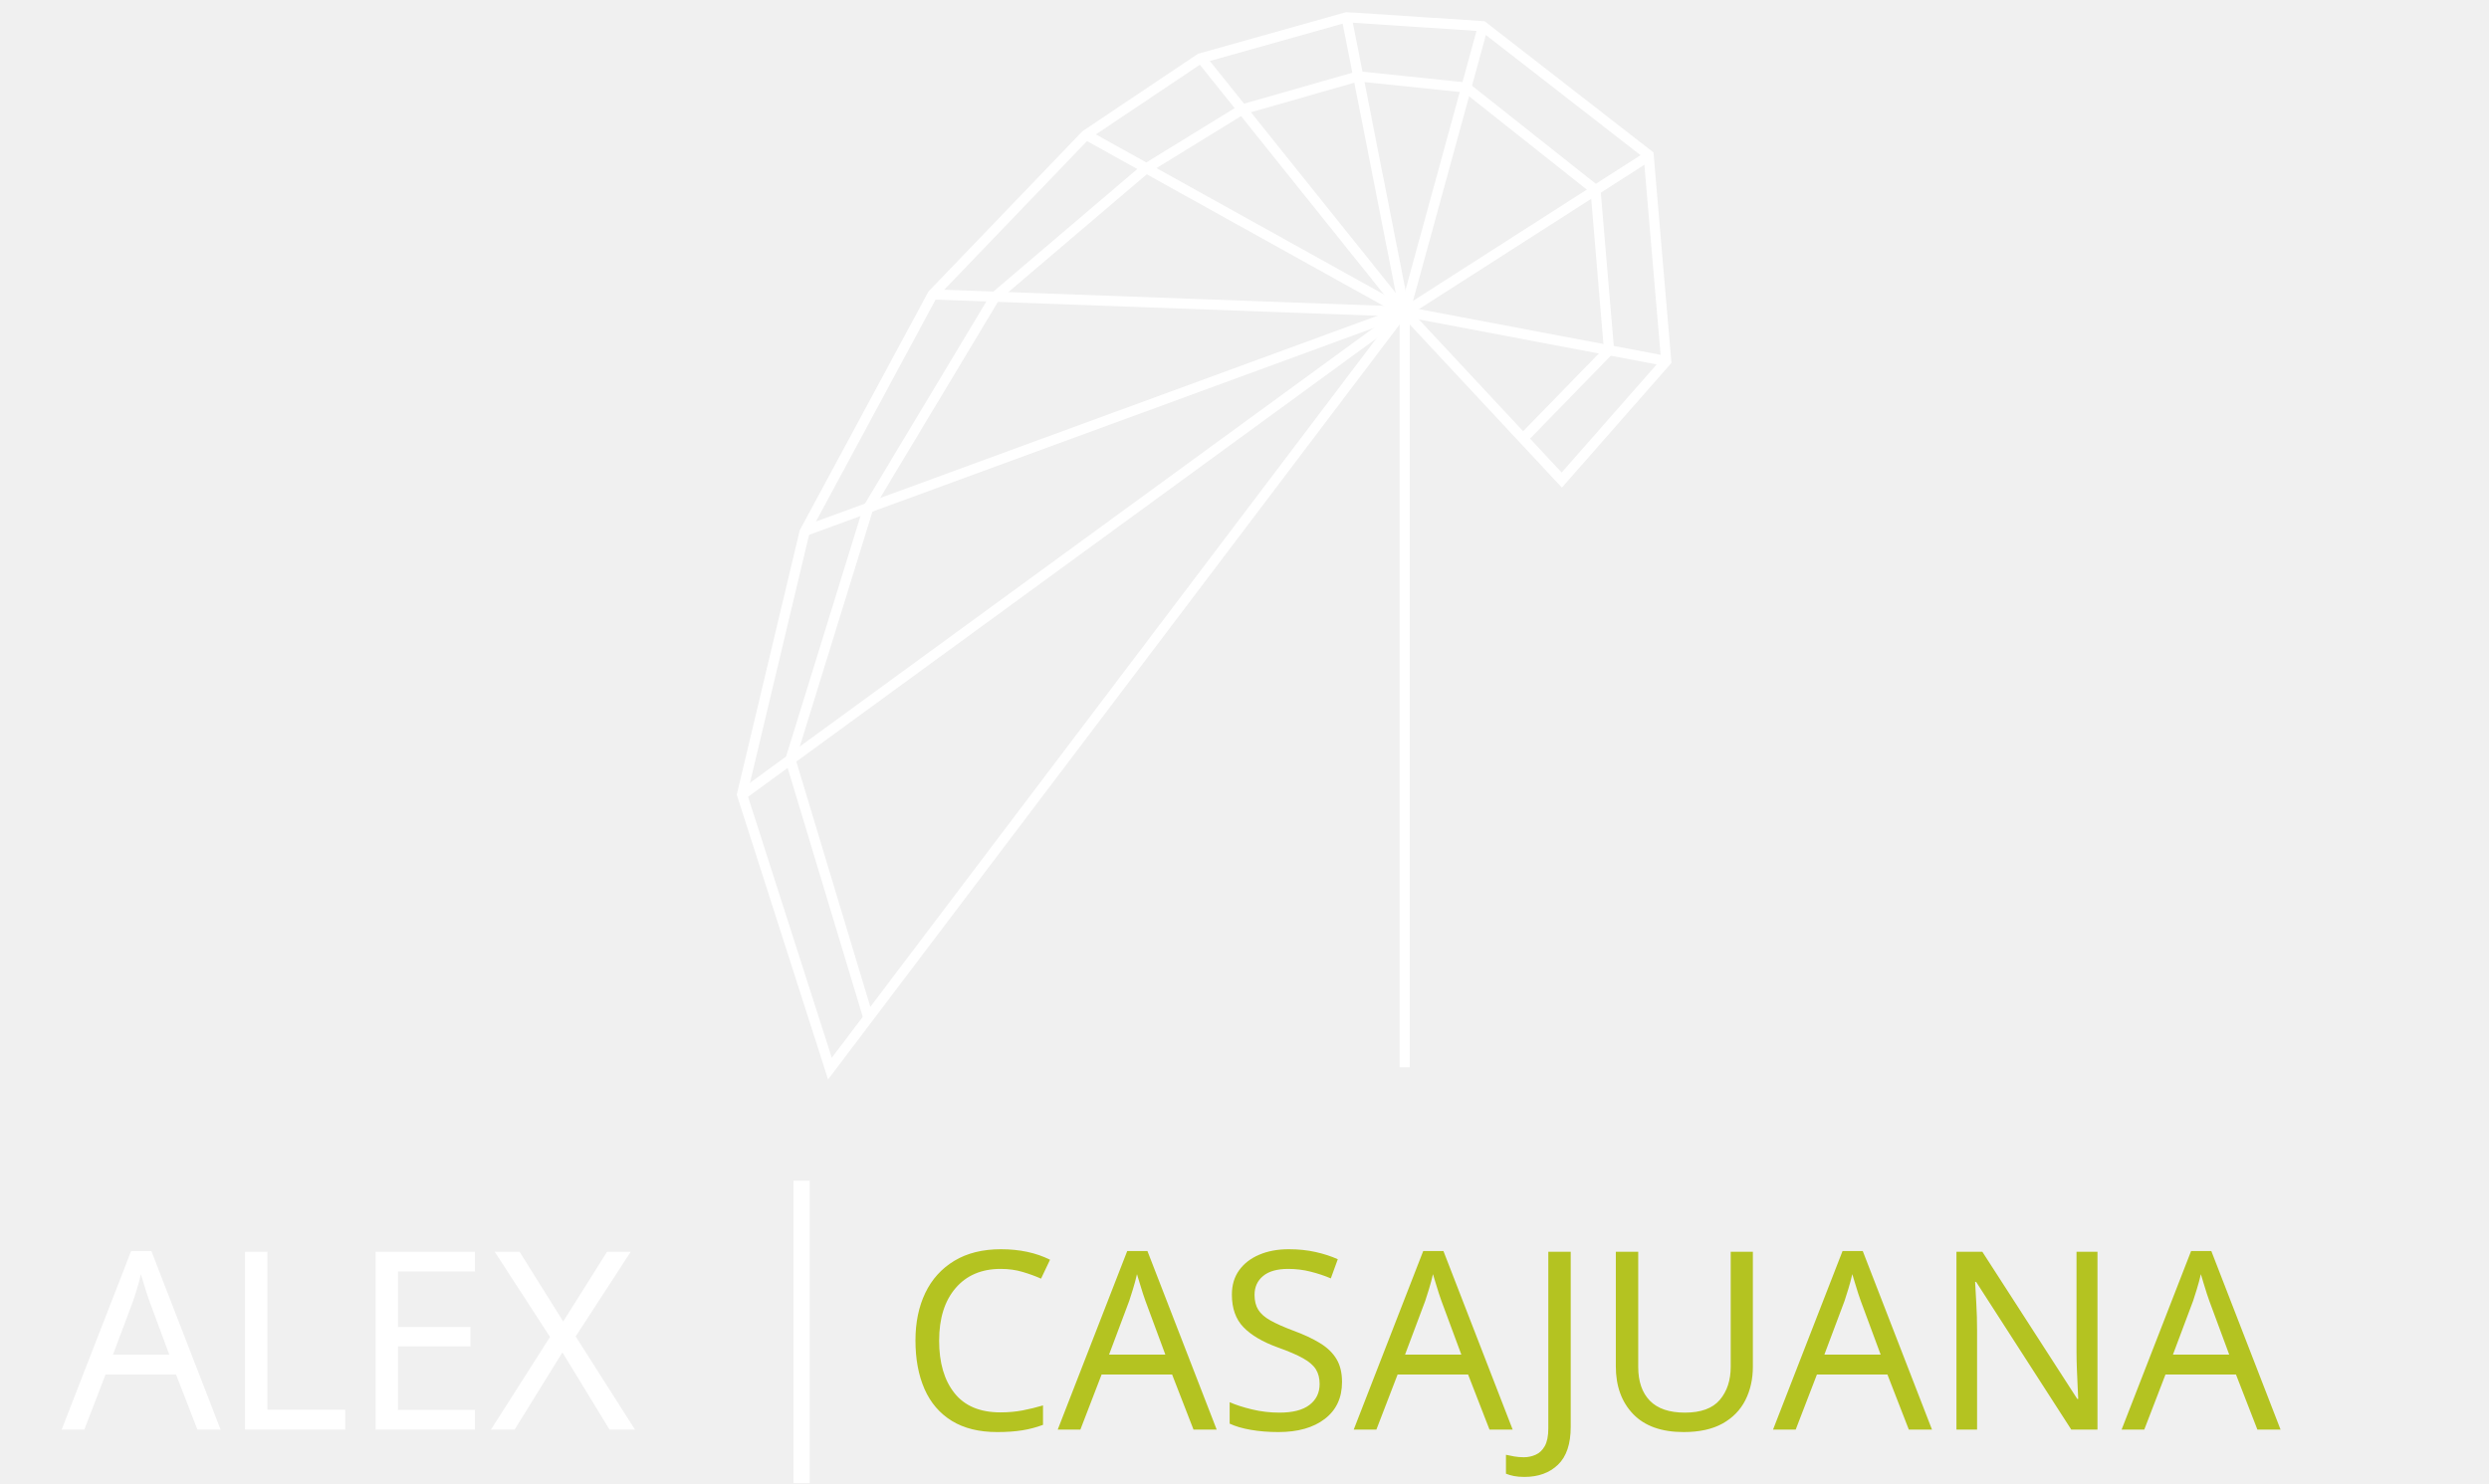
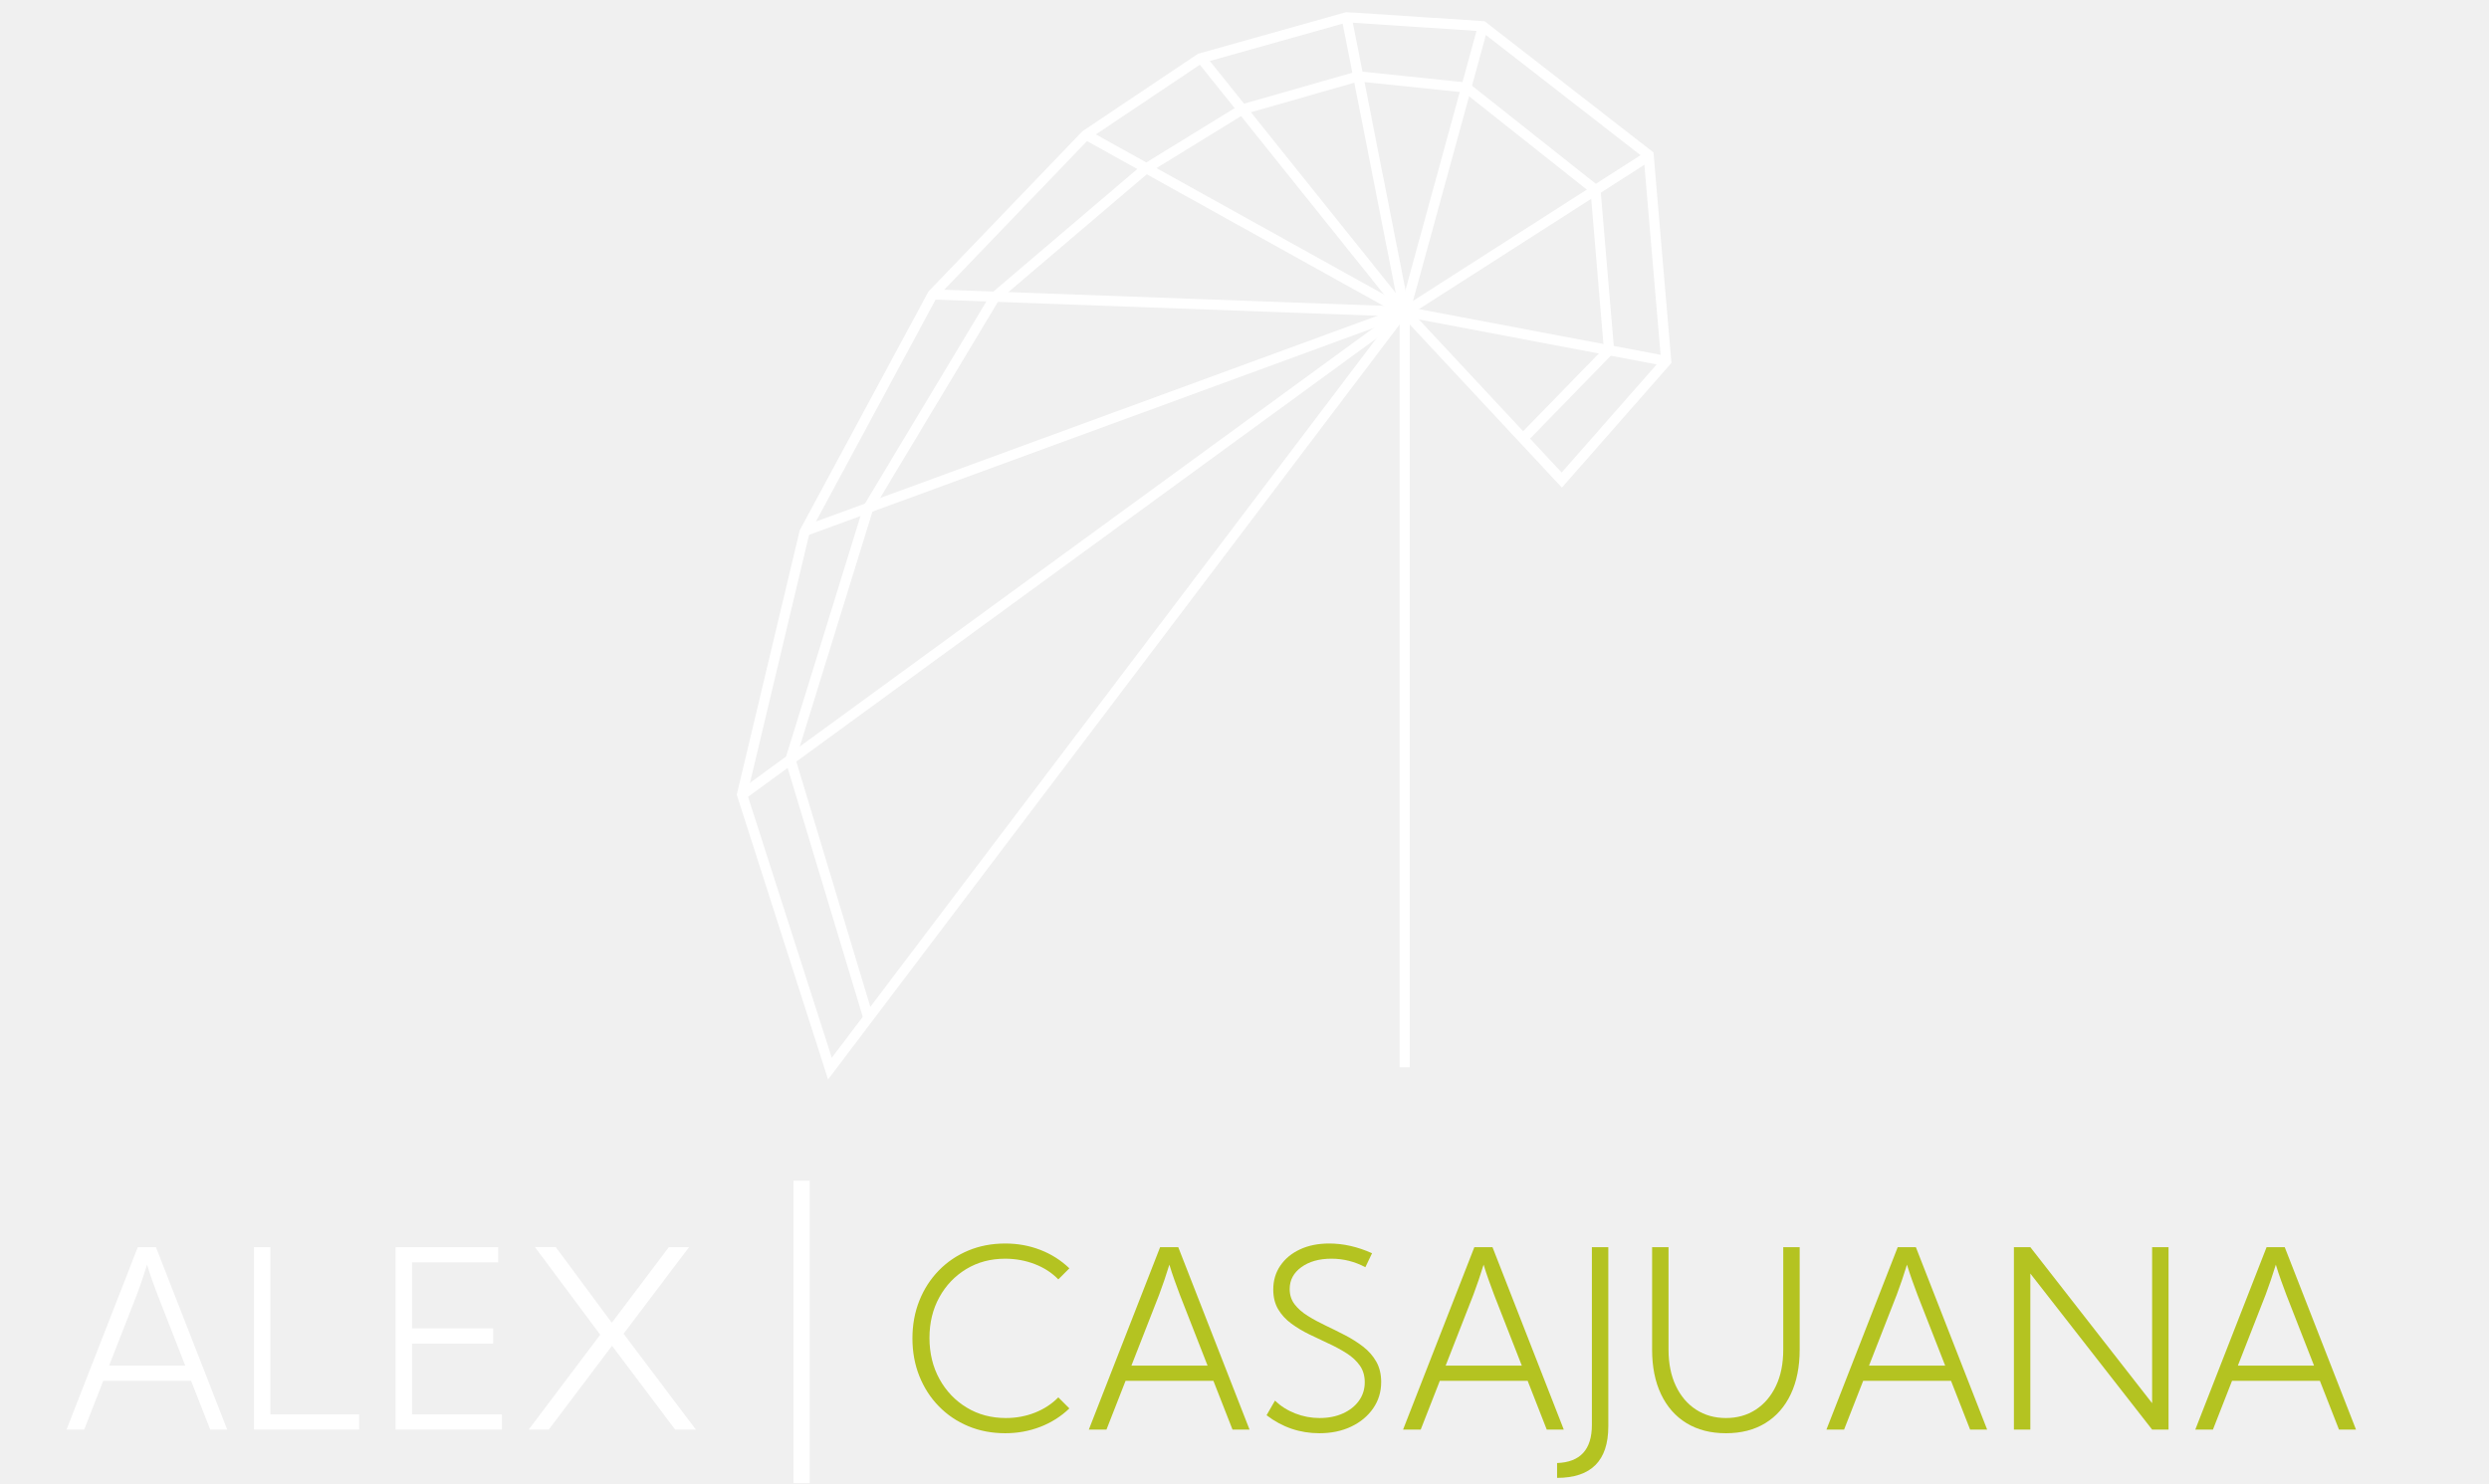
<svg xmlns="http://www.w3.org/2000/svg" version="1.1" id="Layer_1" x="0px" y="0px" width="614.377px" height="366.193px" viewBox="0 0 614.377 366.193" enable-background="new 0 0 614.377 366.193" xml:space="preserve">
  <g>
-     <text transform="matrix(1 0 0 1 15.219 352.9797)" enable-background="new    ">
-       <tspan x="0" y="0" fill="#FFFFFF" font-family="'KumbhSans-Light'" font-size="61.5">ALEX</tspan>
-       <tspan x="158.044" y="0" fill="#50007E" font-family="'KumbhSans-Light'" font-size="61.5">   </tspan>
-     </text>
+     <g enable-background="new    ">
+       <path fill="#FFFFFF" d="M16.42,352.979l17.597-45.044h4.474l17.598,45.044h-4.204l-4.715-12.042H25.489l-4.714,12.042H16.42z     M33.777,319.677l-6.847,17.508h18.798l-6.847-17.508c-0.401-1.061-0.831-2.231-1.291-3.514c-0.461-1.28-0.891-2.582-1.292-3.903    c-0.38,1.241-0.796,2.522-1.246,3.844C34.603,317.425,34.177,318.616,33.777,319.677z" />
+       <path fill="#FFFFFF" d="M88.641,352.979H62.696v-45.044h4.054v41.29h21.892V352.979z" />
+       <path fill="#FFFFFF" d="M97.65,307.935h25.314v3.754h-21.261v16.306h20.03v3.754h-20.03v17.477h22.192v3.754H97.65V307.935z" />
+       <path fill="#FFFFFF" d="M135.456,352.979h-4.955l17.657-23.423l-16.125-21.651h5.135l13.813,18.648l0.3-0.301l13.813-18.317h4.985    l-16.156,21.381l17.837,23.663h-5.105l-15.585-20.69L135.456,352.979z" />
+     </g>
+     <g enable-background="new    ">
+ 	</g>
  </g>
  <line fill="none" stroke="#FFFFFF" stroke-width="4" stroke-miterlimit="10" x1="197.857" y1="366.194" x2="197.857" y2="291.526" />
  <line fill="none" stroke="#FFFFFF" stroke-width="2.5" stroke-miterlimit="10" x1="346.732" y1="263.51" x2="346.732" y2="76.95" />
-   <polyline fill="none" stroke="#FFFFFF" stroke-width="2.5" stroke-miterlimit="10" points="346.732,76.95 385.505,118.533   411.282,89.187 406.939,38.282 366.015,6.476 332.427,4.263 296.248,14.428 267.995,33.363 230.206,72.711 198.589,131.362   183.153,196.162 204.855,263.85 346.618,76.541 " />
+   <polyline fill="none" stroke="#FFFFFF" stroke-width="2.5" stroke-miterlimit="10" points="346.732,76.95 385.505,118.533   411.281,89.187 406.939,38.282 366.015,6.476 332.427,4.263 296.248,14.427 267.995,33.363 230.206,72.711 198.589,131.362   183.153,196.162 204.855,263.85 346.617,76.541 " />
  <line fill="none" stroke="#FFFFFF" stroke-width="2.5" stroke-miterlimit="10" x1="346.812" y1="76.95" x2="411.488" y2="89.187" />
  <line fill="none" stroke="#FFFFFF" stroke-width="2.5" stroke-miterlimit="10" x1="406.939" y1="38.528" x2="346.812" y2="77.037" />
  <line fill="none" stroke="#FFFFFF" stroke-width="2.5" stroke-miterlimit="10" x1="346.732" y1="77.037" x2="366.015" y2="6.681" />
  <line fill="none" stroke="#FFFFFF" stroke-width="2.5" stroke-miterlimit="10" x1="346.689" y1="76.891" x2="332.427" y2="4.469" />
-   <line fill="none" stroke="#FFFFFF" stroke-width="2.5" stroke-miterlimit="10" x1="346.689" y1="77.037" x2="296.522" y2="14.428" />
+   <line fill="none" stroke="#FFFFFF" stroke-width="2.5" stroke-miterlimit="10" x1="346.689" y1="77.037" x2="296.522" y2="14.427" />
  <line fill="none" stroke="#FFFFFF" stroke-width="2.5" stroke-miterlimit="10" x1="346.812" y1="77.037" x2="268.241" y2="33.363" />
-   <line fill="none" stroke="#FFFFFF" stroke-width="2.5" stroke-miterlimit="10" x1="346.618" y1="76.95" x2="230.492" y2="72.711" />
+   <line fill="none" stroke="#FFFFFF" stroke-width="2.5" stroke-miterlimit="10" x1="346.617" y1="76.95" x2="230.492" y2="72.711" />
  <line fill="none" stroke="#FFFFFF" stroke-width="2.5" stroke-miterlimit="10" x1="346.572" y1="76.891" x2="198.646" y2="131.116" />
  <line fill="none" stroke="#FFFFFF" stroke-width="2.5" stroke-miterlimit="10" x1="346.572" y1="77.037" x2="183.317" y2="196.162" />
-   <polyline fill="none" stroke="#FFFFFF" stroke-width="2.5" stroke-miterlimit="10" points="214.347,251.321 195.109,187.557   214.347,125.361 245.634,73.263 282.507,41.859 306.616,27.026 335.259,18.847 361.921,21.625 393.837,46.921 397.175,86.479   375.941,108.289 " />
+   <polyline fill="none" stroke="#FFFFFF" stroke-width="2.5" stroke-miterlimit="10" points="214.347,251.321 195.109,187.557   214.347,125.361 245.634,73.263 282.507,41.859 306.615,27.026 335.259,18.847 361.921,21.625 393.837,46.921 397.175,86.479   375.941,108.289 " />
  <g id="Layer_2">
</g>
  <g>
-     <text transform="matrix(1 0 0 1 222.219 352.9797)" enable-background="new    ">
-       <tspan x="0" y="0" fill="#B4C321" font-family="'KumbhSans-Light'" font-size="61.5">CASAJUANA</tspan>
-       <tspan x="360.532" y="0" fill="#50007E" font-family="'KumbhSans-Light'" font-size="61.5">   </tspan>
-     </text>
+     <g enable-background="new    ">
+       <path fill="#B4C321" d="M261.227,345.021l2.733,2.733c-2.062,1.981-4.455,3.498-7.177,4.549s-5.605,1.576-8.648,1.576    c-3.303,0-6.346-0.58-9.129-1.741s-5.205-2.798-7.267-4.91c-2.063-2.111-3.664-4.594-4.805-7.447    c-1.142-2.853-1.712-5.96-1.712-9.323s0.57-6.472,1.712-9.324c1.141-2.854,2.742-5.335,4.805-7.447    c2.062-2.112,4.484-3.749,7.267-4.91s5.826-1.742,9.129-1.742c3.063,0,5.951,0.526,8.664,1.577c2.712,1.051,5.1,2.567,7.162,4.55    l-2.733,2.732c-1.562-1.622-3.494-2.878-5.795-3.769c-2.302-0.891-4.745-1.337-7.327-1.337c-3.584,0-6.782,0.852-9.594,2.553    c-2.813,1.702-5.03,4.023-6.651,6.967c-1.622,2.943-2.433,6.286-2.433,10.029c0,3.784,0.821,7.168,2.462,10.15    c1.641,2.983,3.884,5.335,6.727,7.057c2.842,1.723,6.066,2.583,9.669,2.583c2.542,0,4.94-0.445,7.192-1.337    C257.729,347.899,259.645,346.643,261.227,345.021z" />
+       <path fill="#B4C321" d="M268.764,352.979l17.597-45.044h4.474l17.597,45.044h-4.204l-4.715-12.042h-21.681l-4.714,12.042H268.764z     M286.121,319.677l-6.847,17.508h18.798l-6.847-17.508c-0.401-1.061-0.831-2.231-1.291-3.514c-0.461-1.28-0.891-2.582-1.292-3.903    c-0.38,1.241-0.796,2.522-1.246,3.844C286.947,317.425,286.522,318.616,286.121,319.677z" />
+       <path fill="#B4C321" d="M312.637,349.436l2.072-3.604c1.421,1.361,3.093,2.417,5.015,3.168c1.922,0.75,3.924,1.126,6.006,1.126    c2.162,0,4.084-0.38,5.766-1.142c1.682-0.761,2.998-1.807,3.949-3.138c0.95-1.331,1.426-2.848,1.426-4.55    c0-1.602-0.405-2.978-1.216-4.129c-0.812-1.15-1.892-2.157-3.243-3.018s-2.828-1.662-4.43-2.402s-3.203-1.502-4.805-2.282    c-1.602-0.781-3.078-1.667-4.43-2.658c-1.351-0.99-2.432-2.166-3.242-3.528c-0.811-1.361-1.217-2.992-1.217-4.895    c0-2.223,0.586-4.189,1.757-5.9c1.171-1.712,2.793-3.049,4.864-4.01c2.072-0.961,4.47-1.441,7.192-1.441    c3.483,0,7.007,0.802,10.57,2.402l-1.651,3.454c-2.623-1.401-5.416-2.103-8.378-2.103c-3.023,0-5.495,0.696-7.417,2.087    c-1.922,1.392-2.883,3.188-2.883,5.391c0,1.462,0.404,2.723,1.216,3.784c0.811,1.061,1.892,2.012,3.243,2.853    s2.827,1.642,4.43,2.402c1.602,0.761,3.202,1.557,4.805,2.387c1.602,0.831,3.078,1.768,4.429,2.808    c1.352,1.042,2.433,2.272,3.243,3.694s1.217,3.104,1.217,5.045c0,2.422-0.661,4.59-1.982,6.501    c-1.321,1.912-3.129,3.414-5.42,4.505c-2.293,1.091-4.91,1.636-7.854,1.636C320.845,353.88,316.5,352.399,312.637,349.436z" />
+       <path fill="#B4C321" d="M346.33,352.979l17.597-45.044h4.475l17.598,45.044h-4.204l-4.715-12.042H355.4l-4.715,12.042H346.33z     M363.687,319.677l-6.846,17.508h18.798l-6.847-17.508c-0.4-1.061-0.831-2.231-1.291-3.514c-0.461-1.28-0.891-2.582-1.291-3.903    c-0.381,1.241-0.797,2.522-1.246,3.844C364.513,317.425,364.087,318.616,363.687,319.677z" />
+       <path fill="#B4C321" d="M384.347,364.901v-3.664c5.726-0.2,8.588-3.333,8.588-9.398v-43.903h4.055v44.233    C396.99,360.656,392.775,364.901,384.347,364.901z" />
+       <path fill="#B4C321" d="M407.8,333.25v-25.314h4.054v25.284c0,3.444,0.601,6.432,1.802,8.964c1.201,2.533,2.868,4.489,5,5.871    c2.133,1.382,4.59,2.072,7.372,2.072s5.235-0.69,7.357-2.072s3.784-3.333,4.985-5.855s1.801-5.506,1.801-8.949v-25.314h4.055    v25.314c0,4.245-0.736,7.913-2.207,11.006c-1.472,3.093-3.564,5.471-6.276,7.132c-2.713,1.662-5.951,2.492-9.715,2.492    s-7.007-0.83-9.729-2.492c-2.723-1.661-4.819-4.039-6.291-7.132C408.536,341.163,407.8,337.495,407.8,333.25z" />
+       <path fill="#B4C321" d="M450.832,352.979l17.597-45.044h4.475l17.598,45.044h-4.204l-4.715-12.042h-21.681l-4.715,12.042H450.832z     M468.189,319.677l-6.846,17.508h18.798l-6.847-17.508c-0.4-1.061-0.831-2.231-1.291-3.514c-0.461-1.28-0.891-2.582-1.291-3.903    c-0.381,1.241-0.797,2.522-1.246,3.844C469.015,317.425,468.589,318.616,468.189,319.677z" />
+       <path fill="#B4C321" d="M497.107,307.935h4.055l30.06,38.527v-38.527h4.053v45.044h-4.053l-30.06-38.527v38.527h-4.055V307.935z" />
+       <path fill="#B4C321" d="M541.881,352.979l17.598-45.044h4.474l17.598,45.044h-4.204l-4.715-12.042h-21.682l-4.714,12.042H541.881z     M559.239,319.677l-6.848,17.508h18.799l-6.847-17.508c-0.4-1.061-0.831-2.231-1.291-3.514c-0.461-1.28-0.892-2.582-1.292-3.903    c-0.38,1.241-0.795,2.522-1.246,3.844C560.064,317.425,559.638,318.616,559.239,319.677z" />
+     </g>
+     <g enable-background="new    ">
+ 	</g>
  </g>
</svg>
